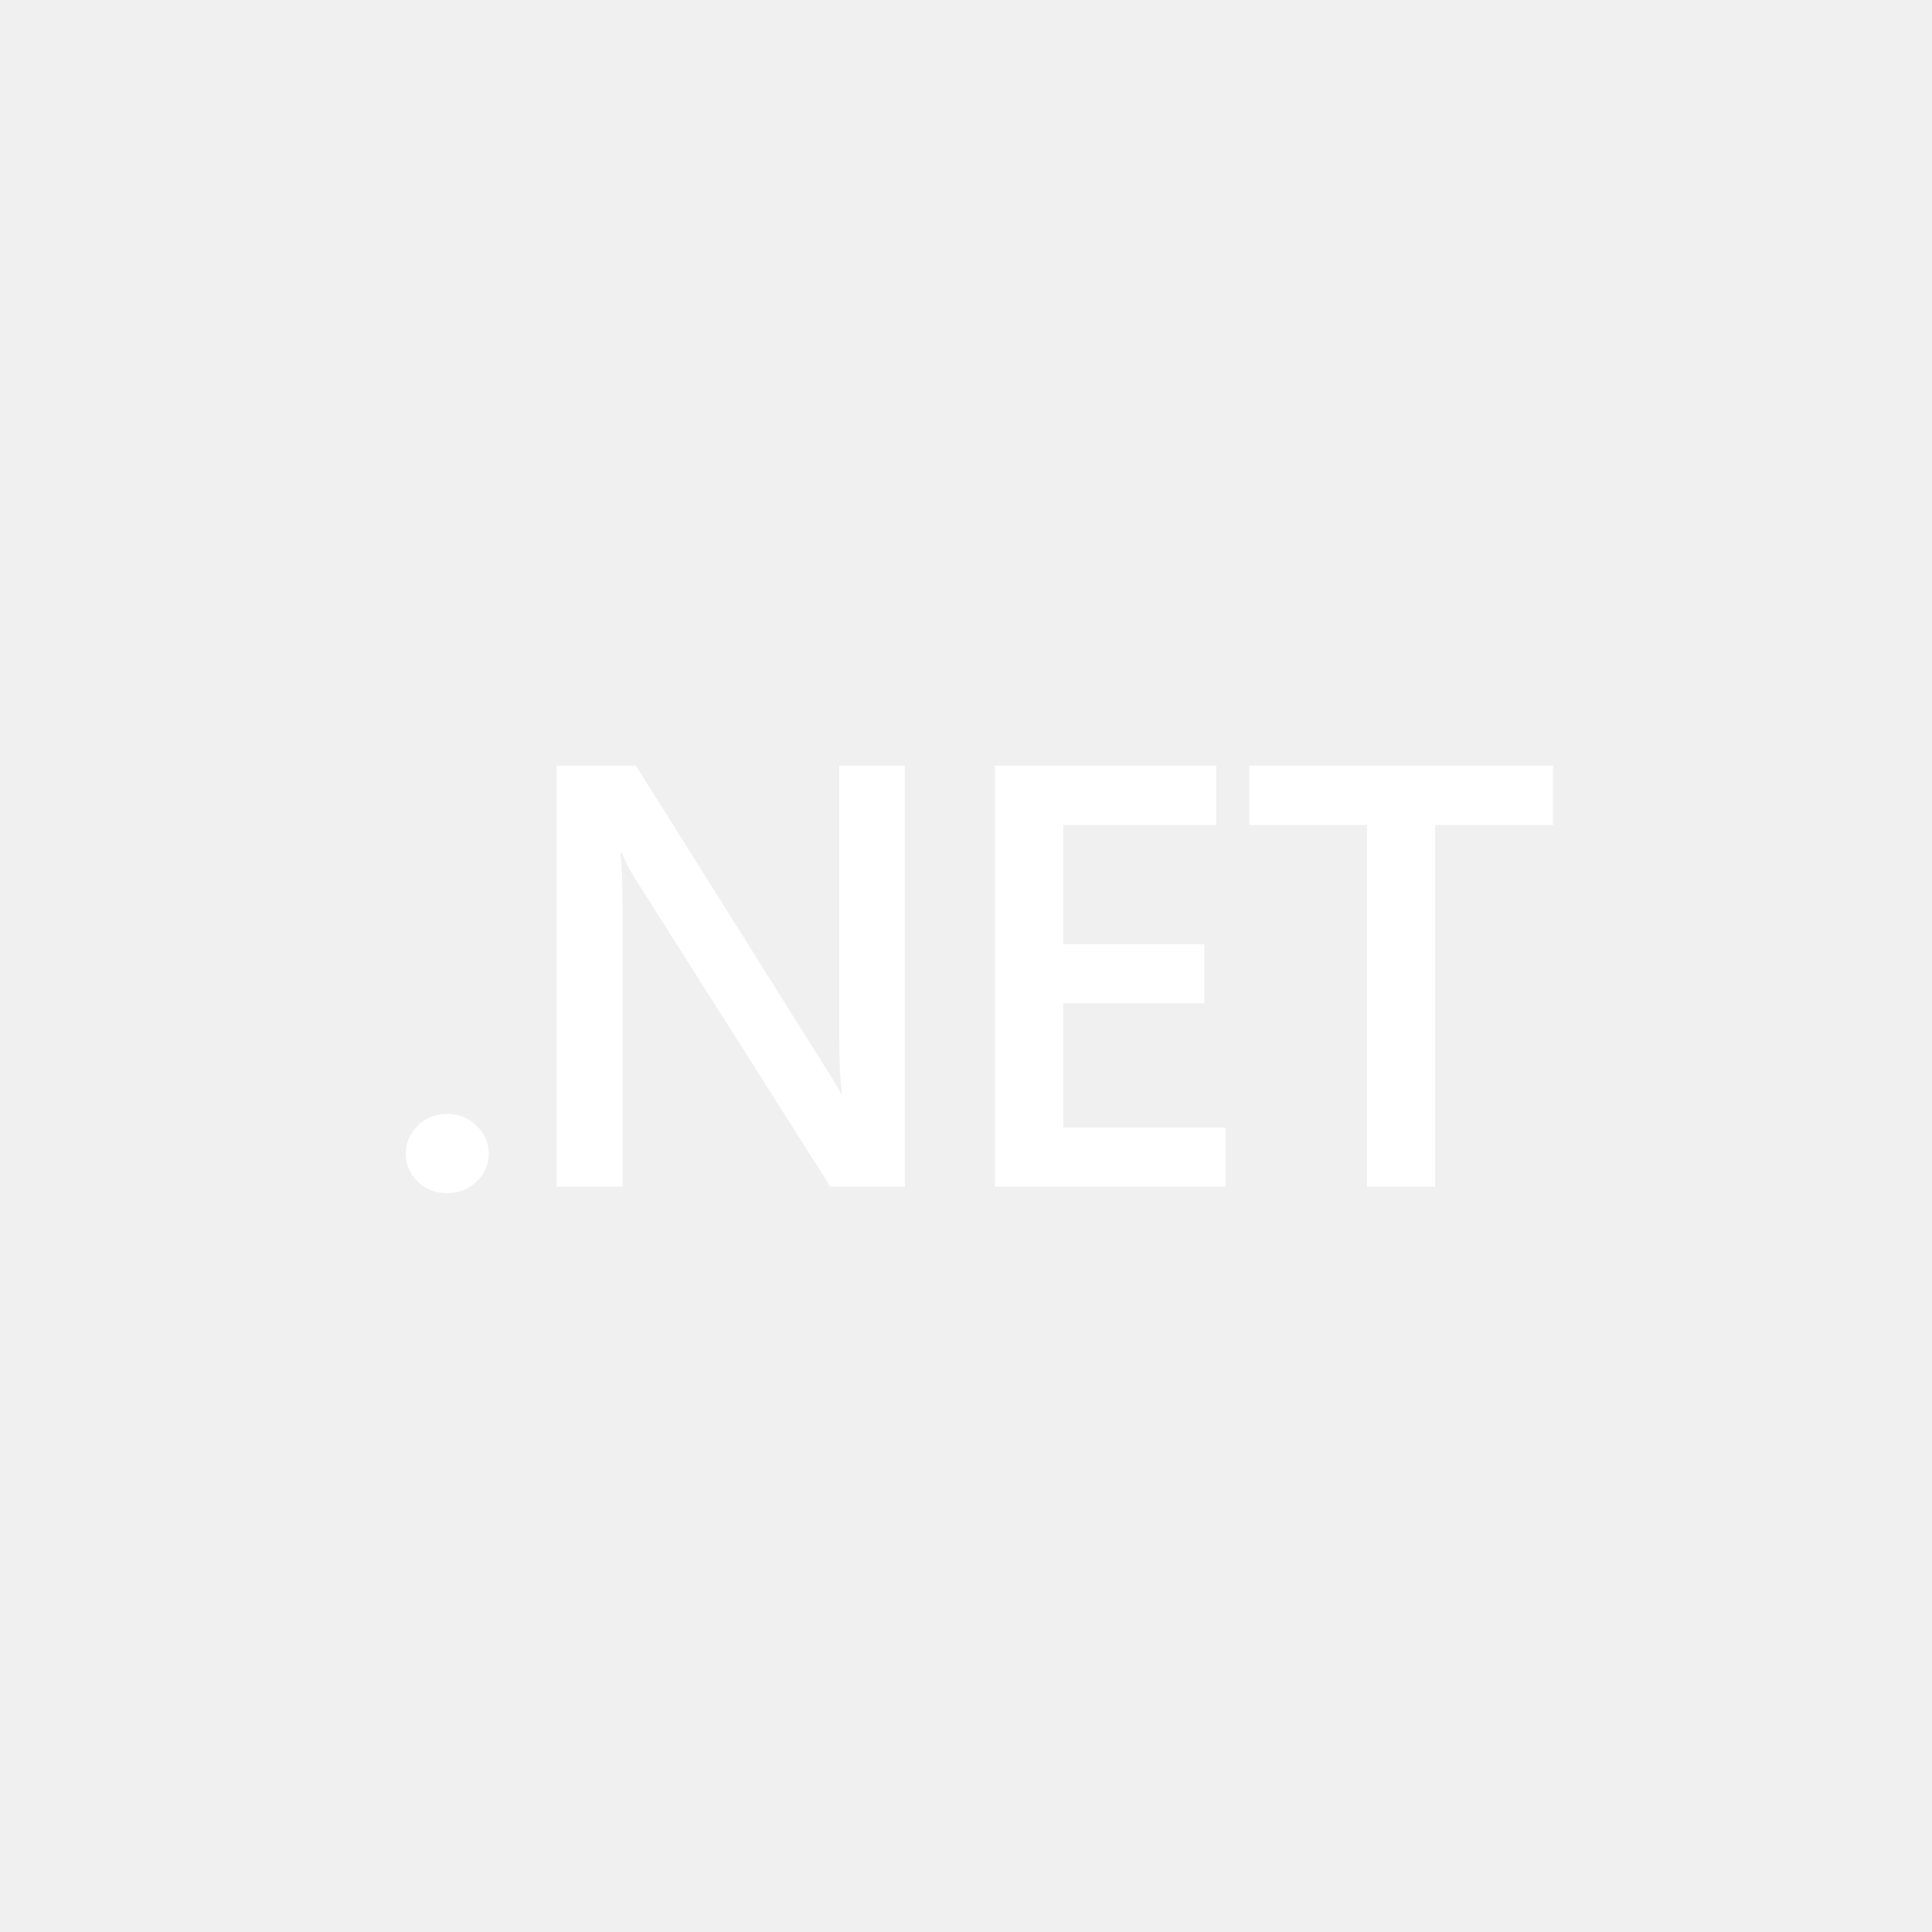
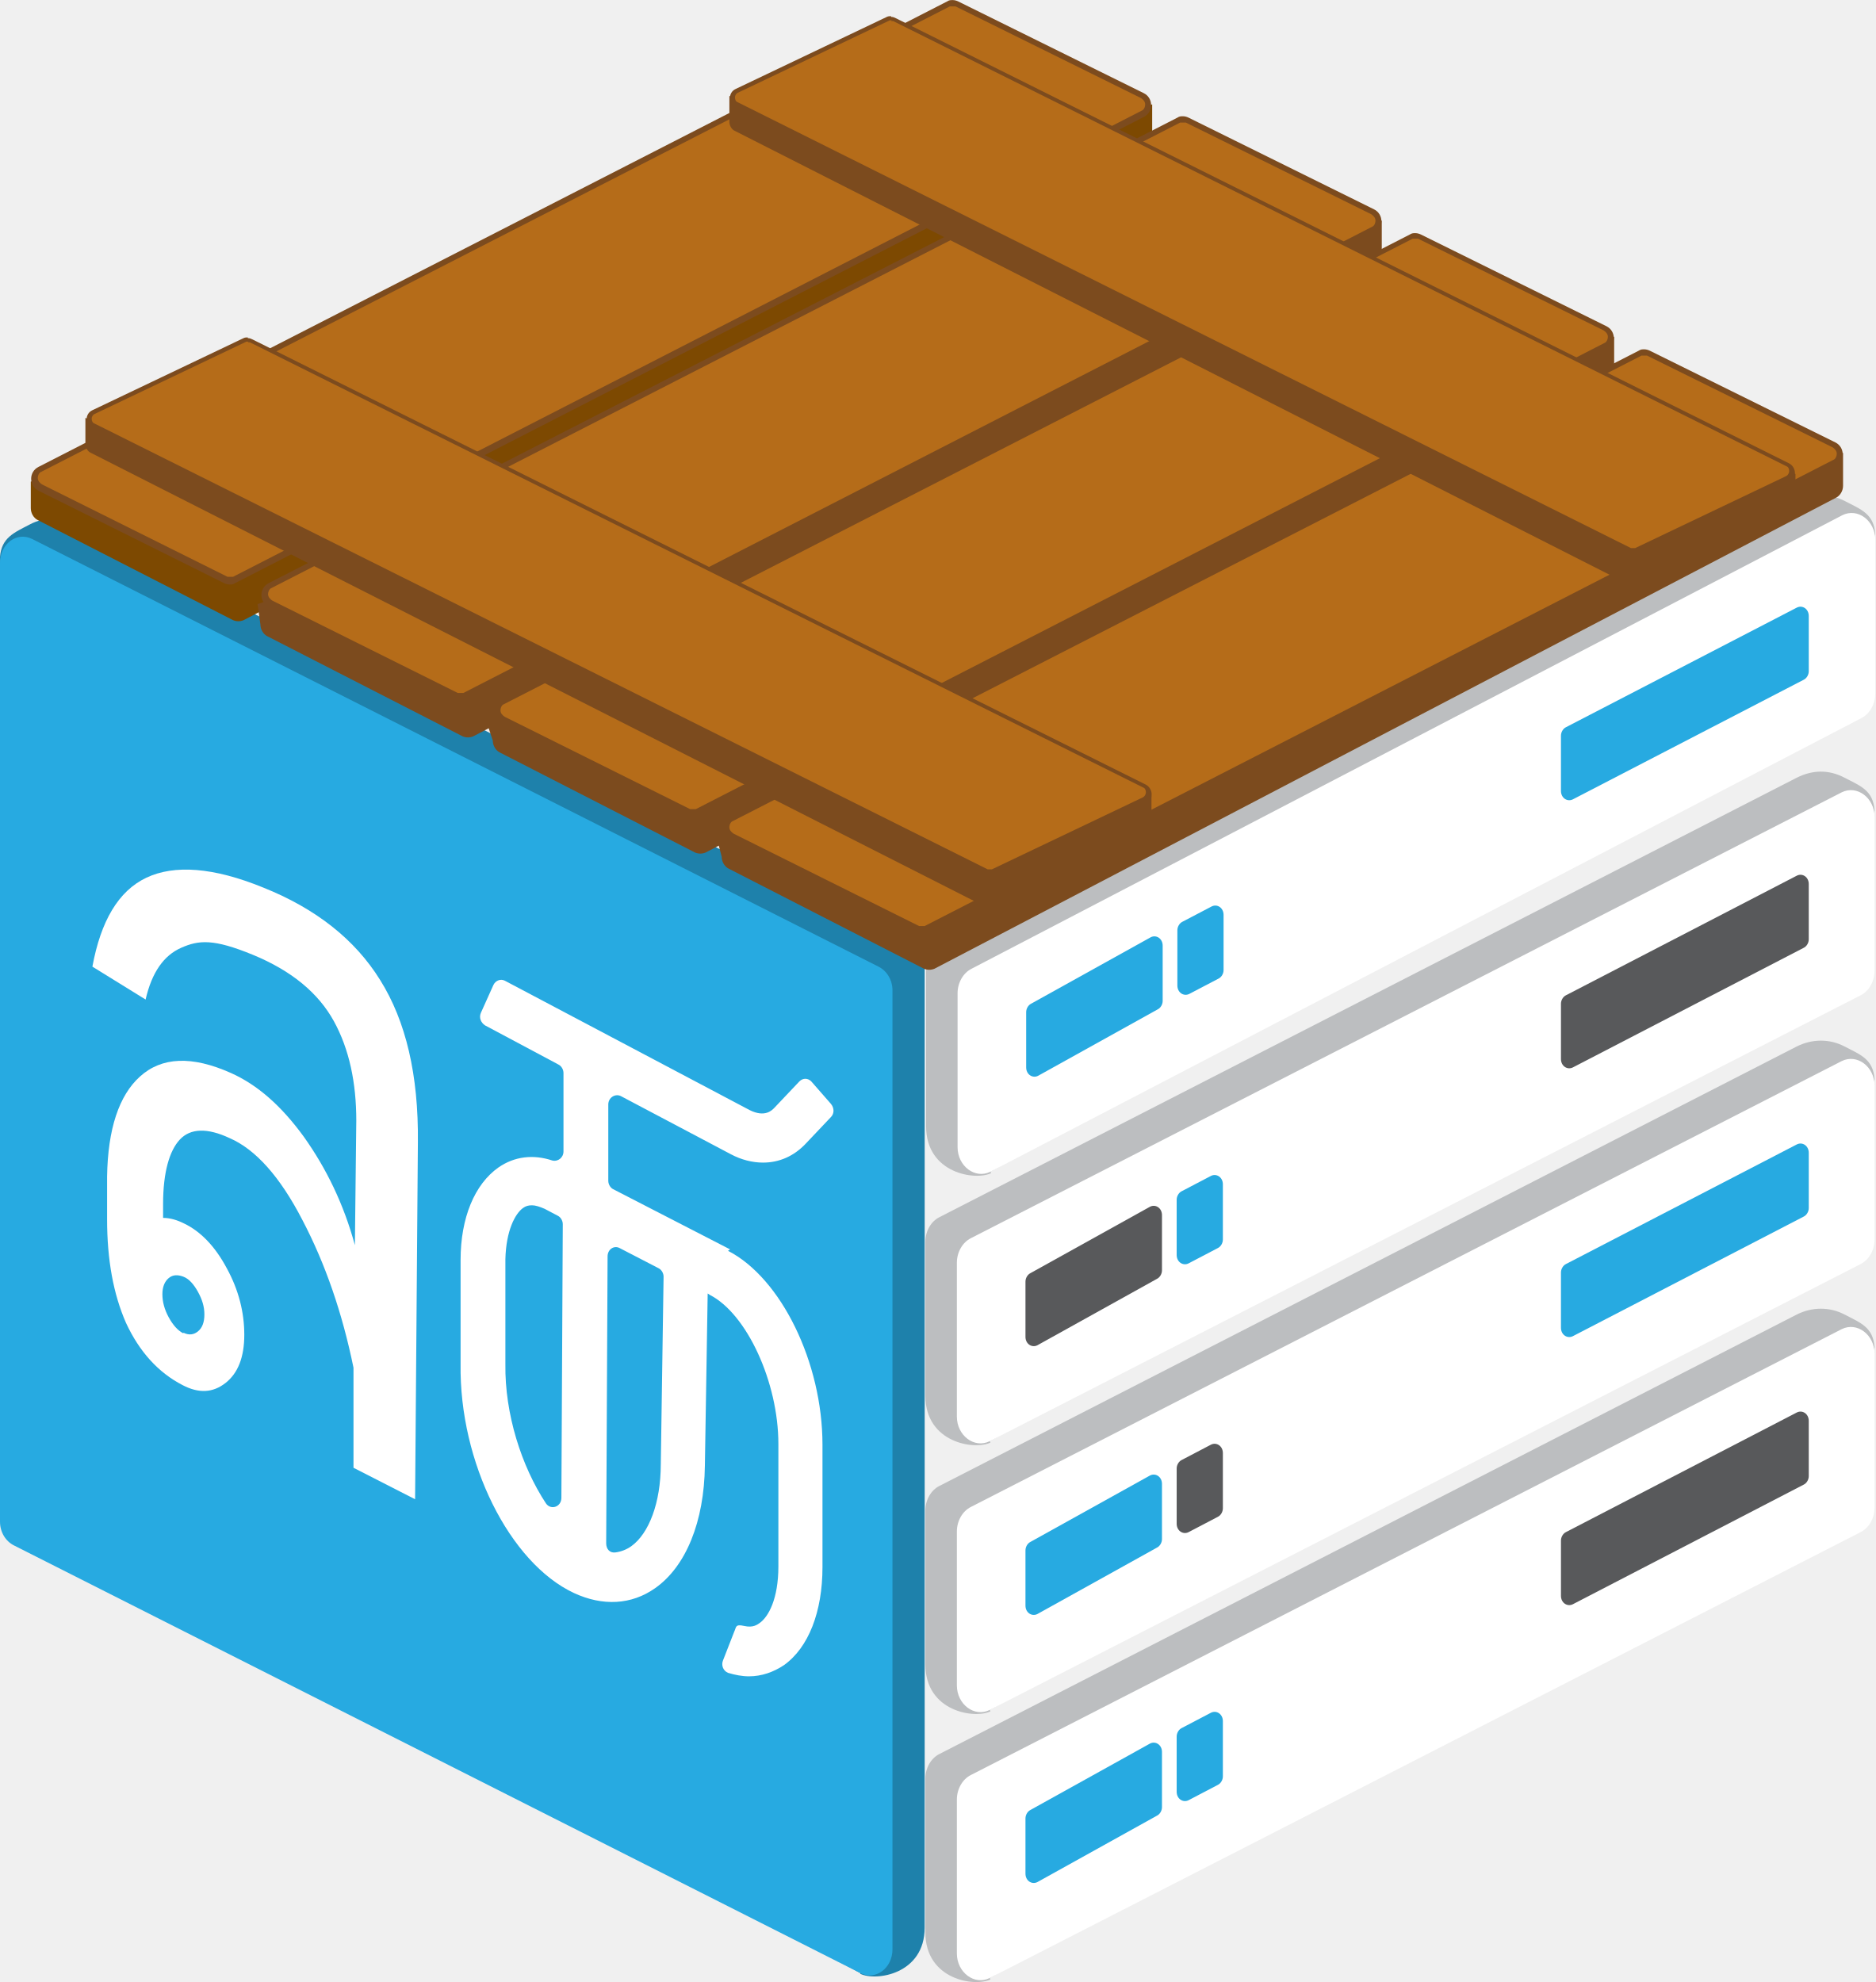
- <svg xmlns="http://www.w3.org/2000/svg" width="456" height="456" viewBox="0 0 456 456" version="1.1" xml:space="preserve" style="fill-rule:evenodd;clip-rule:evenodd;stroke-linejoin:round;stroke-miterlimit:2;">
-   <path d="m 105.5,281.609 c -2.703,0 -5.001,-0.9 -6.893,-2.702 -1.892,-1.848 -2.838,-4.042 -2.838,-6.582 0,-2.587 0.946,-4.804 2.838,-6.652 1.892,-1.848 4.19,-2.772 6.893,-2.772 2.748,0 5.068,0.924 6.96,2.772 1.937,1.848 2.906,4.064 2.906,6.652 0,2.54 -0.968,4.734 -2.906,6.582 -1.892,1.802 -4.212,2.702 -6.96,2.702 z" style="fill:#ffffff;fill-rule:nonzero;stroke-width:0.838" />
-   <path d="M 213.561,280.084 H 195.99 L 149.7,207.054 c -1.171,-1.848 -2.14,-3.765 -2.906,-5.751 h -0.406 c 0.361,2.125 0.541,6.675 0.541,13.65 v 65.132 h -15.543 v -99.36 h 18.719 l 44.737,71.298 c 1.892,2.957 3.109,4.989 3.649,6.098 h 0.27 c -0.45,-2.632 -0.676,-7.09 -0.676,-13.373 v -64.023 h 15.476 z" style="fill:#ffffff;fill-rule:nonzero;stroke-width:0.838" />
-   <path d="m 289.251,280.084 h -54.401 v -99.36 h 52.238 v 13.997 h -36.154 v 28.131 h 33.316 v 13.927 h -33.316 v 29.378 h 38.316 z" style="fill:#ffffff;fill-rule:nonzero;stroke-width:0.838" />
-   <path d="M 366.565,194.721 H 338.722 v 85.363 h -16.084 v -85.363 h -27.775 v -13.997 h 71.701 z" style="fill:#ffffff;fill-rule:nonzero;stroke-width:0.838" />
+ <svg xmlns="http://www.w3.org/2000/svg" version="1.1" viewBox="0 0 70.882 74.925">
+   <g transform="translate(-50.535 -89.429)">
+     <g transform="matrix(.26458 0 0 .26458 32.517 194.47)" stroke-width="0px">
+       <path class="cls-6" d="m209.6-229.6 119.8-67.9c1.2-0.6 2-2 2-3.5l4.6-19.7c-0.2-2.9-2-3.5-4.3-4.7-2.1-1.1-4.6-1.1-6.8 0l-122.5 63.8c-1.2 0.6-2 2-2 3.5v22c0 6.8 7.1 7.8 9.3 6.7z" fill="#bcbec0" />
+       <path class="cls-10" d="m209.6-229.6 124.4-64.8c1.2-0.6 2-2 2-3.5v-22c0-2.7-2.5-4.6-4.7-3.5l-124.4 64.8c-1.2 0.6-2 2-2 3.5v22c0 2.7 2.5 4.6 4.7 3.5z" fill="#fff" />
+       <path class="cls-9" d="m216.4-243.3 17.1-9.5c0.4-0.2 0.7-0.7 0.7-1.2v-7.9c0-1-0.9-1.6-1.7-1.2l-17.1 9.5c-0.4 0.2-0.7 0.7-0.7 1.2v7.9c0 1 0.9 1.6 1.7 1.2z" fill="#27aae1" />
+       <path class="cls-6" d="m209.5-191.1 119.8-66.9c1.2-0.6 2-2 2-3.5l4.6-19.7c-0.2-2.9-2-3.5-4.3-4.7s-4.6-1.1-6.8 0l-122.5 62.8c-1.2 0.6-2 2-2 3.5v22c0 6.8 7.1 7.8 9.3 6.7z" fill="#bcbec0" />
+       <path class="cls-10" d="m209.5-191.1 124.4-63.7c1.2-0.6 2-2 2-3.5v-22c0-2.7-2.5-4.6-4.7-3.5l-124.4 63.7c-1.2 0.6-2 2-2 3.5v22c0 2.7 2.5 4.6 4.7 3.5z" fill="#fff" />
+       <path class="cls-7" d="m216.3-204.8 17.1-9.5c0.4-0.2 0.7-0.7 0.7-1.2v-7.9c0-1-0.9-1.6-1.7-1.2l-17.1 9.5c-0.4 0.2-0.7 0.7-0.7 1.2v7.9c0 1 0.9 1.6 1.7 1.2z" fill="#58595b" />
+       <path class="cls-6" d="m209.5-152.7 119.8-66.9c1.2-0.6 2-2 2-3.5l4.6-19.7c-0.2-2.9-2-3.5-4.3-4.7-2.1-1.1-4.6-1.1-6.8 0l-122.5 62.8c-1.2 0.6-2 2-2 3.5v22c0 6.8 7.1 7.8 9.3 6.7z" fill="#bcbec0" />
+       <path class="cls-10" d="m209.5-152.7 124.4-63.7c1.2-0.6 2-2 2-3.5v-22c0-2.7-2.5-4.6-4.7-3.5l-124.4 63.7c-1.2 0.6-2 2-2 3.5v22c0 2.7 2.5 4.6 4.7 3.5z" fill="#fff" />
+       <path class="cls-9" d="m216.3-166.4 17.1-9.5c0.4-0.2 0.7-0.7 0.7-1.2v-7.9c0-1-0.9-1.6-1.7-1.2l-17.1 9.5c-0.4 0.2-0.7 0.7-0.7 1.2v7.9c0 1 0.9 1.6 1.7 1.2z" fill="#27aae1" />
+       <path class="cls-6" d="m209.5-114.4 119.8-66.9c1.2-0.6 2-2 2-3.5l4.6-19.7c-0.2-2.9-2-3.5-4.3-4.7-2.1-1.1-4.6-1.1-6.8 0l-122.5 62.8c-1.2 0.6-2 2-2 3.5v22c0 6.8 7.1 7.8 9.3 6.7z" fill="#bcbec0" />
+       <path class="cls-10" d="m209.5-114.4 124.4-63.7c1.2-0.6 2-2 2-3.5v-22c0-2.7-2.5-4.6-4.7-3.5l-124.4 63.7c-1.2 0.6-2 2-2 3.5v22c0 2.7 2.5 4.6 4.7 3.5z" fill="#fff" />
+       <g fill="#27aae1">
+         <path class="cls-9" d="m216.3-128.1 17.1-9.5c0.4-0.2 0.7-0.7 0.7-1.2v-7.9c0-1-0.9-1.6-1.7-1.2l-17.1 9.5c-0.4 0.2-0.7 0.7-0.7 1.2v7.9c0 1 0.9 1.6 1.7 1.2z" />
+         <path class="cls-9" d="m238-255 4.2-2.2c0.4-0.2 0.7-0.7 0.7-1.2v-7.9c0-1-0.9-1.6-1.7-1.2l-4.2 2.2c-0.4 0.2-0.7 0.7-0.7 1.2v7.9c0 1 0.9 1.6 1.7 1.2z" />
+         <path class="cls-9" d="m237.9-216.5 4.2-2.2c0.4-0.2 0.7-0.7 0.7-1.2v-7.9c0-1-0.9-1.6-1.7-1.2l-4.2 2.2c-0.4 0.2-0.7 0.7-0.7 1.2v7.9c0 1 0.9 1.6 1.7 1.2z" />
+       </g>
+       <path class="cls-7" d="m237.9-178.1 4.2-2.2c0.4-0.2 0.7-0.7 0.7-1.2v-7.9c0-1-0.9-1.6-1.7-1.2l-4.2 2.2c-0.4 0.2-0.7 0.7-0.7 1.2v7.9c0 1 0.9 1.6 1.7 1.2z" fill="#58595b" />
+       <path class="cls-9" d="m237.9-139.8 4.2-2.2c0.4-0.2 0.7-0.7 0.7-1.2v-7.9c0-1-0.9-1.6-1.7-1.2l-4.2 2.2c-0.4 0.2-0.7 0.7-0.7 1.2v7.9c0 1 0.9 1.6 1.7 1.2z" fill="#27aae1" />
+       <path class="cls-7" d="m292.8-244.5 33-17.1c0.4-0.2 0.7-0.7 0.7-1.2v-7.9c0-1-0.9-1.6-1.7-1.2l-33 17.1c-0.4 0.2-0.7 0.7-0.7 1.2v7.9c0 1 0.9 1.6 1.7 1.2z" fill="#58595b" />
+       <path class="cls-9" d="m292.8-206.1 33-17.1c0.4-0.2 0.7-0.7 0.7-1.2v-7.9c0-1-0.9-1.6-1.7-1.2l-33 17.1c-0.4 0.2-0.7 0.7-0.7 1.2v7.9c0 1 0.9 1.6 1.7 1.2z" fill="#27aae1" />
+       <path class="cls-9" d="m292.8-282.8 33-17.1c0.4-0.2 0.7-0.7 0.7-1.2v-7.9c0-1-0.9-1.6-1.7-1.2l-33 17.1c-0.4 0.2-0.7 0.7-0.7 1.2v7.9c0 1 0.9 1.6 1.7 1.2z" fill="#27aae1" />
+       <path class="cls-7" d="m292.8-167.8 33-17.1c0.4-0.2 0.7-0.7 0.7-1.2v-7.9c0-1-0.9-1.6-1.7-1.2l-33 17.1c-0.4 0.2-0.7 0.7-0.7 1.2v7.9c0 1 0.9 1.6 1.7 1.2z" fill="#58595b" />
+       <path class="cls-8" d="m191-115.1-116.4-64.2c-1.2-0.6-2-1.9-2-3.4l-4.5-134.7c0.2-2.8 2-3.5 4.3-4.7 2.1-1.1 4.6-1.1 6.7 0l119.1 60.2c1.2 0.6 2 1.9 2 3.4v136.9c0 6.7-7 7.7-9.2 6.6z" fill="#1e81ab" />
+       <path class="cls-9" d="m191-115.1-120.9-61.1c-1.2-0.6-2-1.9-2-3.4v-137c0-2.7 2.4-4.5 4.6-3.4l120.9 61.1c1.2 0.6 2 1.9 2 3.4v137c0 2.7-2.4 4.5-4.6 3.4z" fill="#27aae1" />
+       <path class="cls-3" d="m72.5-328.2v3.8c0 0.7 0.4 1.4 1 1.7l27.9 14.3c0.5 0.2 1 0.2 1.5 0l128.8-67.3c0.6-0.3 1-1 1-1.7v-4.7" fill="#7d4901" />
+       <path class="cls-5" d="m100.9-313.9c-0.2 0-0.4 0-0.6-0.1l-26.5-13.2c-0.5-0.2-0.8-0.7-0.8-1.3s0.3-1.1 0.8-1.3l129.8-66.5c0.2 0 0.4-0.1 0.6-0.1s0.4 0 0.6 0.1l26.5 13.1c0.5 0.2 0.8 0.7 0.8 1.3s-0.3 1.1-0.8 1.3l-129.8 66.6c-0.2 0-0.4 0.1-0.6 0.1z" fill="#b56c19" />
+       <path class="cls-1" d="m204.2-396.1h0.4l26.5 13.1c0.3 0.2 0.6 0.5 0.6 0.9s-0.2 0.8-0.5 0.9l-129.8 66.6h-0.4-0.4l-26.5-13.2c-0.3-0.2-0.6-0.5-0.6-0.9s0.2-0.8 0.5-0.9l129.8-66.5h0.4m0-0.9c-0.3 0-0.5 0-0.8 0.2l-129.8 66.5c-1.4 0.7-1.4 2.7 0 3.4l26.5 13.2c0.2 0.1 0.5 0.2 0.8 0.2s0.5 0 0.8-0.2l129.8-66.6c1.4-0.7 1.4-2.7 0-3.4l-26.5-13.1c-0.2-0.1-0.5-0.2-0.8-0.2z" fill="#7c4b1e" />
+       <path class="cls-1" d="m104.9-310.7 0.4 2.9c0 0.7 0.4 1.4 1 1.7l27.9 14.3c0.5 0.2 1 0.2 1.5 0l128.8-67.3c0.6-0.3 1-1 1-1.7v-4.7" fill="#7c4b1e" />
+       <path class="cls-5" d="m133.7-297.3c-0.2 0-0.4 0-0.6-0.1l-26.5-13.2c-0.5-0.2-0.8-0.7-0.8-1.3s0.3-1.1 0.8-1.3l129.8-66.5c0.2 0 0.4-0.1 0.6-0.1s0.4 0 0.6 0.1l26.5 13.1c0.5 0.2 0.8 0.7 0.8 1.3s-0.3 1.1-0.8 1.3l-129.8 66.6c-0.2 0-0.4 0.1-0.6 0.1z" fill="#b56c19" />
+       <path class="cls-1" d="m237.1-379.5h0.4l26.5 13.1c0.3 0.2 0.6 0.5 0.6 0.9s-0.2 0.8-0.5 0.9l-129.8 66.6h-0.4-0.4l-26.5-13.2c-0.3-0.2-0.6-0.5-0.6-0.9s0.2-0.8 0.5-0.9l129.8-66.5h0.4m0-0.9c-0.3 0-0.5 0-0.8 0.2l-129.8 66.5c-1.4 0.7-1.4 2.7 0 3.4l26.5 13.2c0.2 0.1 0.5 0.2 0.8 0.2s0.5 0 0.8-0.2l129.8-66.6c1.4-0.7 1.4-2.7 0-3.4l-26.5-13.1c-0.2-0.1-0.5-0.2-0.8-0.2z" fill="#7c4b1e" />
+       <path class="cls-1" d="m137.5-294.2 1 3c0 0.7 0.4 1.4 1 1.7l27.9 14.3c0.5 0.2 1 0.2 1.5 0l128.8-67.3c0.6-0.3 1-1 1-1.7v-4.7" fill="#7c4b1e" />
+       <path class="cls-5" d="m166.9-280.7c-0.2 0-0.4 0-0.6-0.1l-26.5-13.2c-0.5-0.2-0.8-0.7-0.8-1.3s0.3-1.1 0.8-1.3l129.8-66.5c0.2 0 0.4-0.1 0.6-0.1s0.4 0 0.6 0.1l26.5 13.1c0.5 0.2 0.8 0.7 0.8 1.3s-0.3 1.1-0.8 1.3l-129.8 66.6c-0.2 0-0.4 0.1-0.6 0.1z" fill="#b56c19" />
+       <path class="cls-1" d="m270.3-362.9h0.4l26.5 13.1c0.3 0.2 0.6 0.5 0.6 0.9s-0.2 0.8-0.5 0.9l-129.8 66.6h-0.4-0.4l-26.5-13.2c-0.3-0.2-0.6-0.5-0.6-0.9s0.2-0.8 0.5-0.9l129.8-66.5h0.4m0-0.8c-0.3 0-0.5 0-0.8 0.2l-129.8 66.5c-1.4 0.7-1.4 2.7 0 3.4l26.5 13.2c0.2 0.1 0.5 0.2 0.8 0.2s0.5 0 0.8-0.2l129.8-66.6c1.4-0.7 1.4-2.7 0-3.4l-26.5-13.1c-0.2-0.1-0.5-0.2-0.8-0.2z" fill="#7c4b1e" />
+       <path class="cls-1" d="m170.5-277.3 0.7 2.7c0 0.7 0.4 1.4 1 1.7l27.9 14.3c0.5 0.2 1 0.2 1.5 0l128.8-67.3c0.6-0.3 1-1 1-1.7v-4.7" fill="#7c4b1e" />
+       <path class="cls-5" d="m199.6-264c-0.2 0-0.4 0-0.6-0.1l-26.5-13.2c-0.5-0.2-0.8-0.7-0.8-1.3s0.3-1.1 0.8-1.3l129.8-66.5c0.2 0 0.4-0.1 0.6-0.1s0.4 0 0.6 0.1l26.5 13.1c0.5 0.2 0.8 0.7 0.8 1.3s-0.3 1.1-0.8 1.3l-129.8 66.6c-0.2 0-0.4 0.1-0.6 0.1z" fill="#b56c19" />
+       <path class="cls-1" d="m303-346.2h0.4l26.5 13.1c0.3 0.2 0.6 0.5 0.6 0.9s-0.2 0.8-0.5 0.9l-129.8 66.6h-0.4-0.4l-26.5-13.2c-0.3-0.2-0.6-0.5-0.6-0.9s0.2-0.8 0.5-0.9l129.8-66.5h0.4m0-0.9c-0.3 0-0.5 0-0.8 0.2l-129.8 66.5c-1.4 0.7-1.4 2.7 0 3.4l26.5 13.2c0.2 0.1 0.5 0.2 0.8 0.2s0.5 0 0.8-0.2l129.8-66.6c1.4-0.7 1.4-2.7 0-3.4l-26.5-13.1c-0.2-0.1-0.5-0.2-0.8-0.2z" fill="#7c4b1e" />
+       <path class="cls-7" d="m187.8-392.5" fill="#58595b" />
+       <path class="cls-7" d="m187.8-389.9" fill="#58595b" />
+       <path class="cls-1" d="m232.6-283.3v2.9c0 0.6-0.3 1.1-0.8 1.3l-22.8 11.1c-0.4 0.2-0.9 0.2-1.2 0l-126.7-64.3c-0.5-0.2-0.8-0.8-0.8-1.3v-3.7" fill="#7c4b1e" />
+       <path class="cls-5" d="m209.5-272.2c-0.2 0-0.3 0-0.5-0.1l-127.6-63.7c-0.4-0.2-0.6-0.6-0.6-1s0.2-0.8 0.6-1l21.6-10.3c0.2 0 0.3-0.1 0.5-0.1s0.3 0 0.5 0.1l127.6 63.6c0.4 0.2 0.6 0.6 0.6 1s-0.2 0.8-0.6 1l-21.6 10.3c-0.2 0-0.3 0.1-0.5 0.1z" fill="#b56c19" />
+       <path class="cls-1" d="m103.5-348.1h0.3l127.6 63.6c0.3 0.1 0.4 0.4 0.4 0.7s-0.2 0.6-0.4 0.7l-21.6 10.3h-0.3-0.3l-127.6-63.7c-0.3-0.1-0.4-0.4-0.4-0.7s0.2-0.6 0.5-0.7l21.6-10.3h0.3m-0.1-0.6c-0.2 0-0.4 0-0.6 0.1l-21.6 10.3c-1.1 0.5-1.1 2.1 0 2.7l127.6 63.7c0.2 0.1 0.4 0.2 0.7 0.2s0.4 0 0.6-0.1l21.6-10.3c1.1-0.5 1.1-2.1 0-2.7l-127.6-63.6c-0.2-0.1-0.4-0.2-0.7-0.2z" fill="#7c4b1e" />
+       <path class="cls-1" d="m324.6-329.3v2.9c0 0.6-0.3 1.1-0.8 1.3l-22.8 11.1c-0.4 0.2-0.9 0.2-1.2 0l-126.7-64.3c-0.5-0.2-0.8-0.8-0.8-1.3v-3.7" fill="#7c4b1e" />
+       <path class="cls-5" d="m301.4-318.1c-0.2 0-0.3 0-0.5-0.1l-127.6-63.7c-0.4-0.2-0.6-0.6-0.6-1s0.2-0.8 0.6-1l21.6-10.3c0.2 0 0.3-0.1 0.5-0.1s0.3 0 0.5 0.1l127.6 63.6c0.4 0.2 0.6 0.6 0.6 1s-0.2 0.8-0.6 1l-21.6 10.3c-0.2 0-0.3 0.1-0.5 0.1z" fill="#b56c19" />
+       <path class="cls-1" d="m195.4-394h0.3l127.6 63.6c0.3 0.1 0.4 0.4 0.4 0.7s-0.2 0.6-0.4 0.7l-21.6 10.3h-0.3-0.3l-127.6-63.7c-0.3-0.1-0.4-0.4-0.4-0.7s0.2-0.6 0.5-0.7l21.6-10.3h0.3m-0.1-0.6c-0.2 0-0.4 0-0.6 0.1l-21.6 10.3c-1.1 0.5-1.1 2.1 0 2.7l127.6 63.7c0.2 0.1 0.4 0.2 0.7 0.2s0.4 0 0.6-0.1l21.6-10.3c1.1-0.5 1.1-2.1 0-2.7l-127.6-63.6c-0.2-0.1-0.4-0.2-0.7-0.2z" fill="#7c4b1e" />
+       <path class="cls-10" d="m172.4-218.5-16.7-8.6c-0.4-0.2-0.7-0.7-0.7-1.2v-10.9c0-1 1-1.6 1.8-1.2l15.7 8.3c1.5 0.8 3.1 1.2 4.6 1.2 2.3 0 4.4-0.9 6.1-2.7l3.6-3.8c0.5-0.5 0.5-1.3 0-1.9l-2.8-3.2c-0.5-0.5-1.2-0.5-1.7 0l-3.6 3.8c-0.3 0.3-1.3 1.4-3.5 0.3l-35-18.5c-0.6-0.3-1.3 0-1.6 0.6l-1.8 4c-0.3 0.7 0 1.4 0.6 1.8l10.5 5.6c0.4 0.2 0.7 0.7 0.7 1.2v11.2c0 0.9-0.8 1.5-1.6 1.3-2.7-0.9-5.4-0.6-7.7 1-3.4 2.4-5.4 7.2-5.4 13.2v14.9c-0.2 14 7 28.4 16.2 32.7 4.1 1.9 8.2 1.7 11.6-0.7 4.4-3.1 7-9.5 7.1-17.5l0.4-24.6 0.3 0.2c5.3 2.7 9.8 12.5 9.8 21.3v17.5c0 4.6-1.4 7.2-2.7 8.1-0.3 0.2-0.9 0.7-2.2 0.4s-1.1 0.2-1.4 0.8l-1.6 4.1c-0.3 0.7 0 1.5 0.7 1.8 1 0.3 2 0.5 3 0.5 1.8 0 3.5-0.6 5-1.6 3.5-2.5 5.5-7.6 5.5-14v-17.5c0-11.7-5.9-23.8-13.5-27.7zm-32.1 16.3v-14.9c0.1-4.1 1.4-6.5 2.5-7.3 0.4-0.3 0.8-0.4 1.3-0.4s1.1 0.2 1.8 0.5l1.9 1c0.4 0.2 0.7 0.7 0.7 1.2l-0.2 39.1c0 1.3-1.5 1.8-2.2 0.8-3.5-5.3-5.9-12.8-5.8-19.9zm22.2 14.4c0 5.5-1.7 9.9-4.2 11.7-0.7 0.5-1.5 0.8-2.3 0.9s-1.3-0.5-1.3-1.3l0.2-41c0-1 0.9-1.6 1.7-1.2l5.6 2.9c0.4 0.2 0.7 0.7 0.7 1.2l-0.4 26.9z" fill="#fff" />
+       <path class="cls-10" d="m127.4-182.8-8.8-4.5v-14.3c-1.6-7.8-4-14.8-7.3-21.1-3.2-6.2-6.7-10.1-10.4-11.7-3.2-1.5-5.6-1.4-7.1 0.2s-2.4 4.7-2.4 9.2v2c1 0 2 0.3 3 0.8 2.3 1.1 4.4 3.2 6.1 6.4 1.7 3.1 2.5 6.3 2.5 9.5s-0.9 5.5-2.7 6.9-3.8 1.5-6.1 0.3c-3.5-1.8-6.2-4.8-8.1-8.9-1.8-4.1-2.7-9-2.7-14.8v-6.1c0.1-6.8 1.7-11.6 4.7-14.3 3.1-2.8 7.4-3 13-0.5 3.8 1.7 7.2 4.7 10.4 9.1 3.2 4.5 5.7 9.6 7.3 15.5l0.2-17.8c0-5.4-1-10.2-3.2-14.2s-6-7.2-11.6-9.5-7.7-2.1-10.2-1-4.2 3.5-5.1 7.4l-7.6-4.7c1.2-6.5 3.7-10.8 7.7-12.7s9.6-1.5 16.7 1.4c7.5 3 13.1 7.4 16.7 13.2 3.7 5.9 5.5 13.6 5.4 23.2l-0.4 51.1zm-33.1-23.8c0.8 0.4 1.5 0.3 2.1-0.2s0.9-1.3 0.9-2.4-0.3-2.1-0.9-3.2-1.3-1.9-2.1-2.2-1.5-0.3-2.1 0.2-0.9 1.3-0.9 2.3c0 1.1 0.3 2.2 0.9 3.3s1.3 1.9 2.1 2.3z" fill="#fff" />
+     </g>
+   </g>
</svg>
